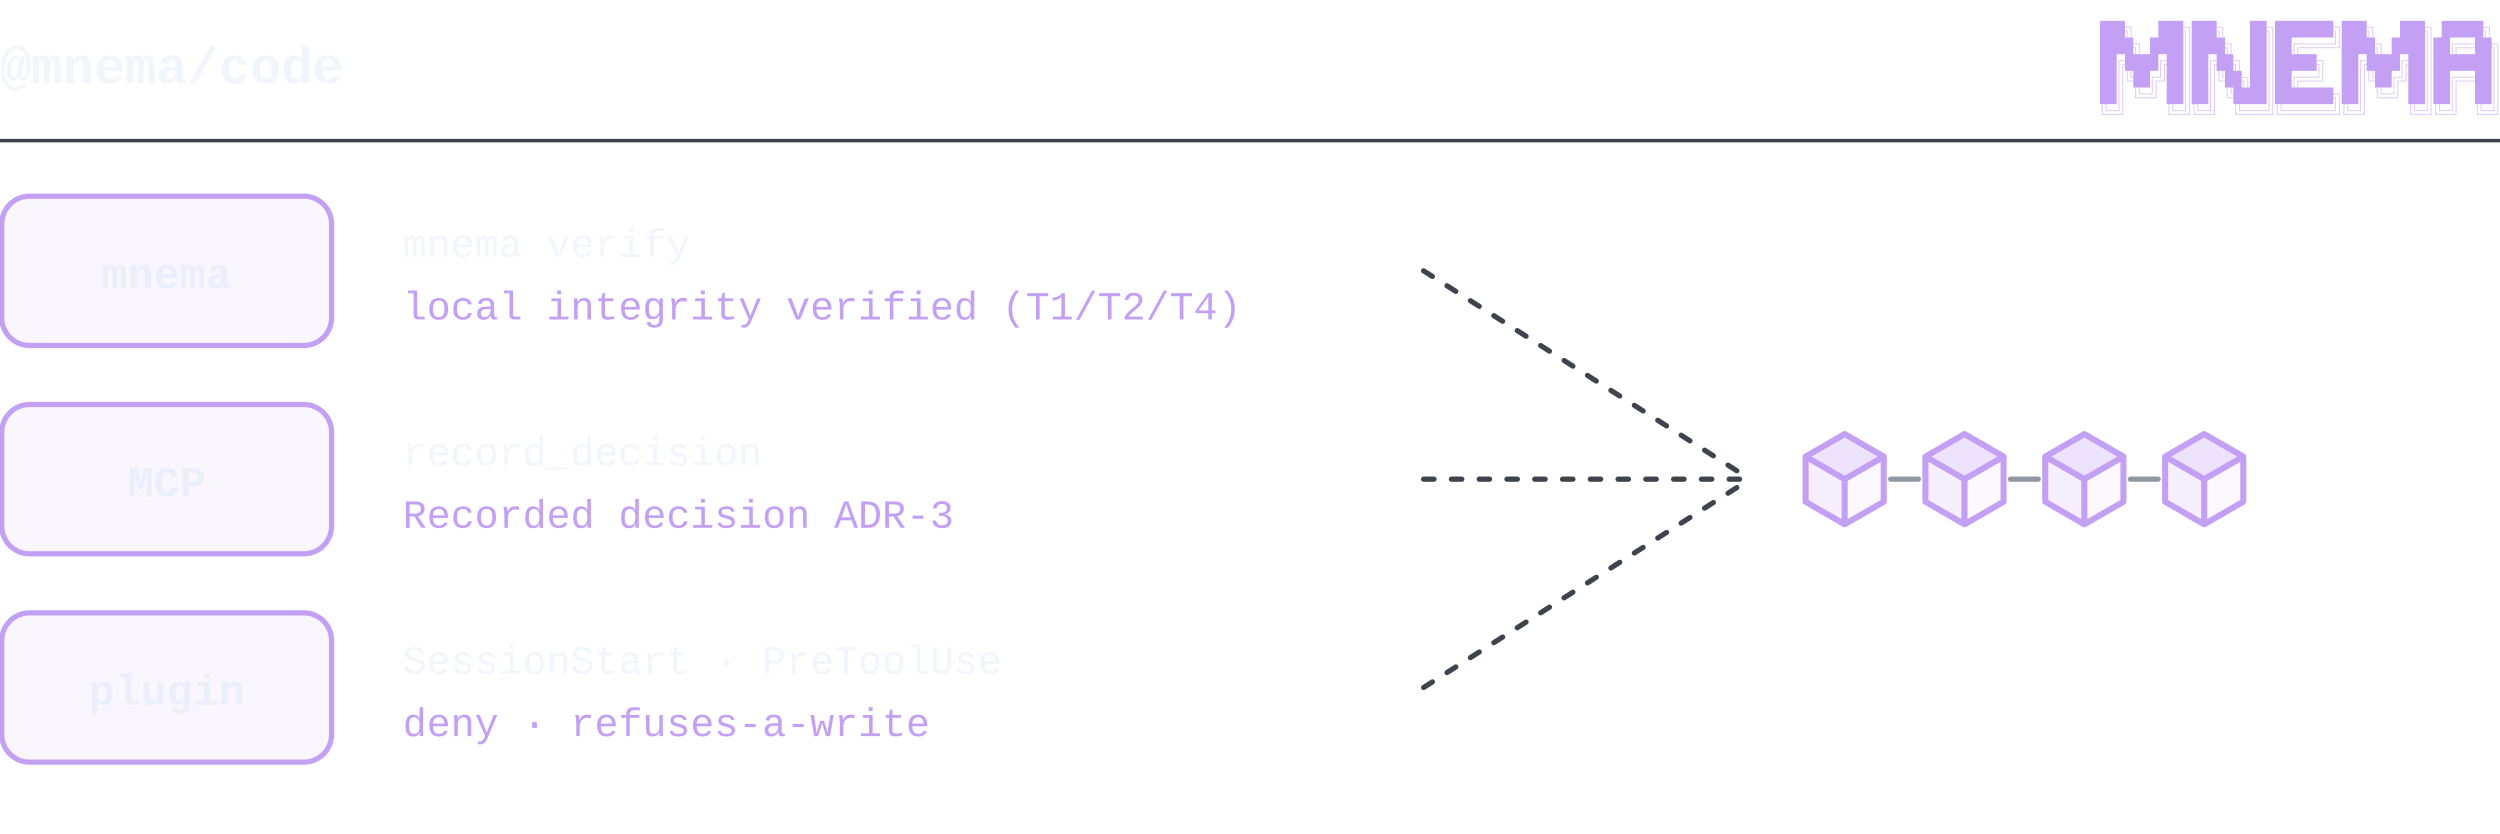
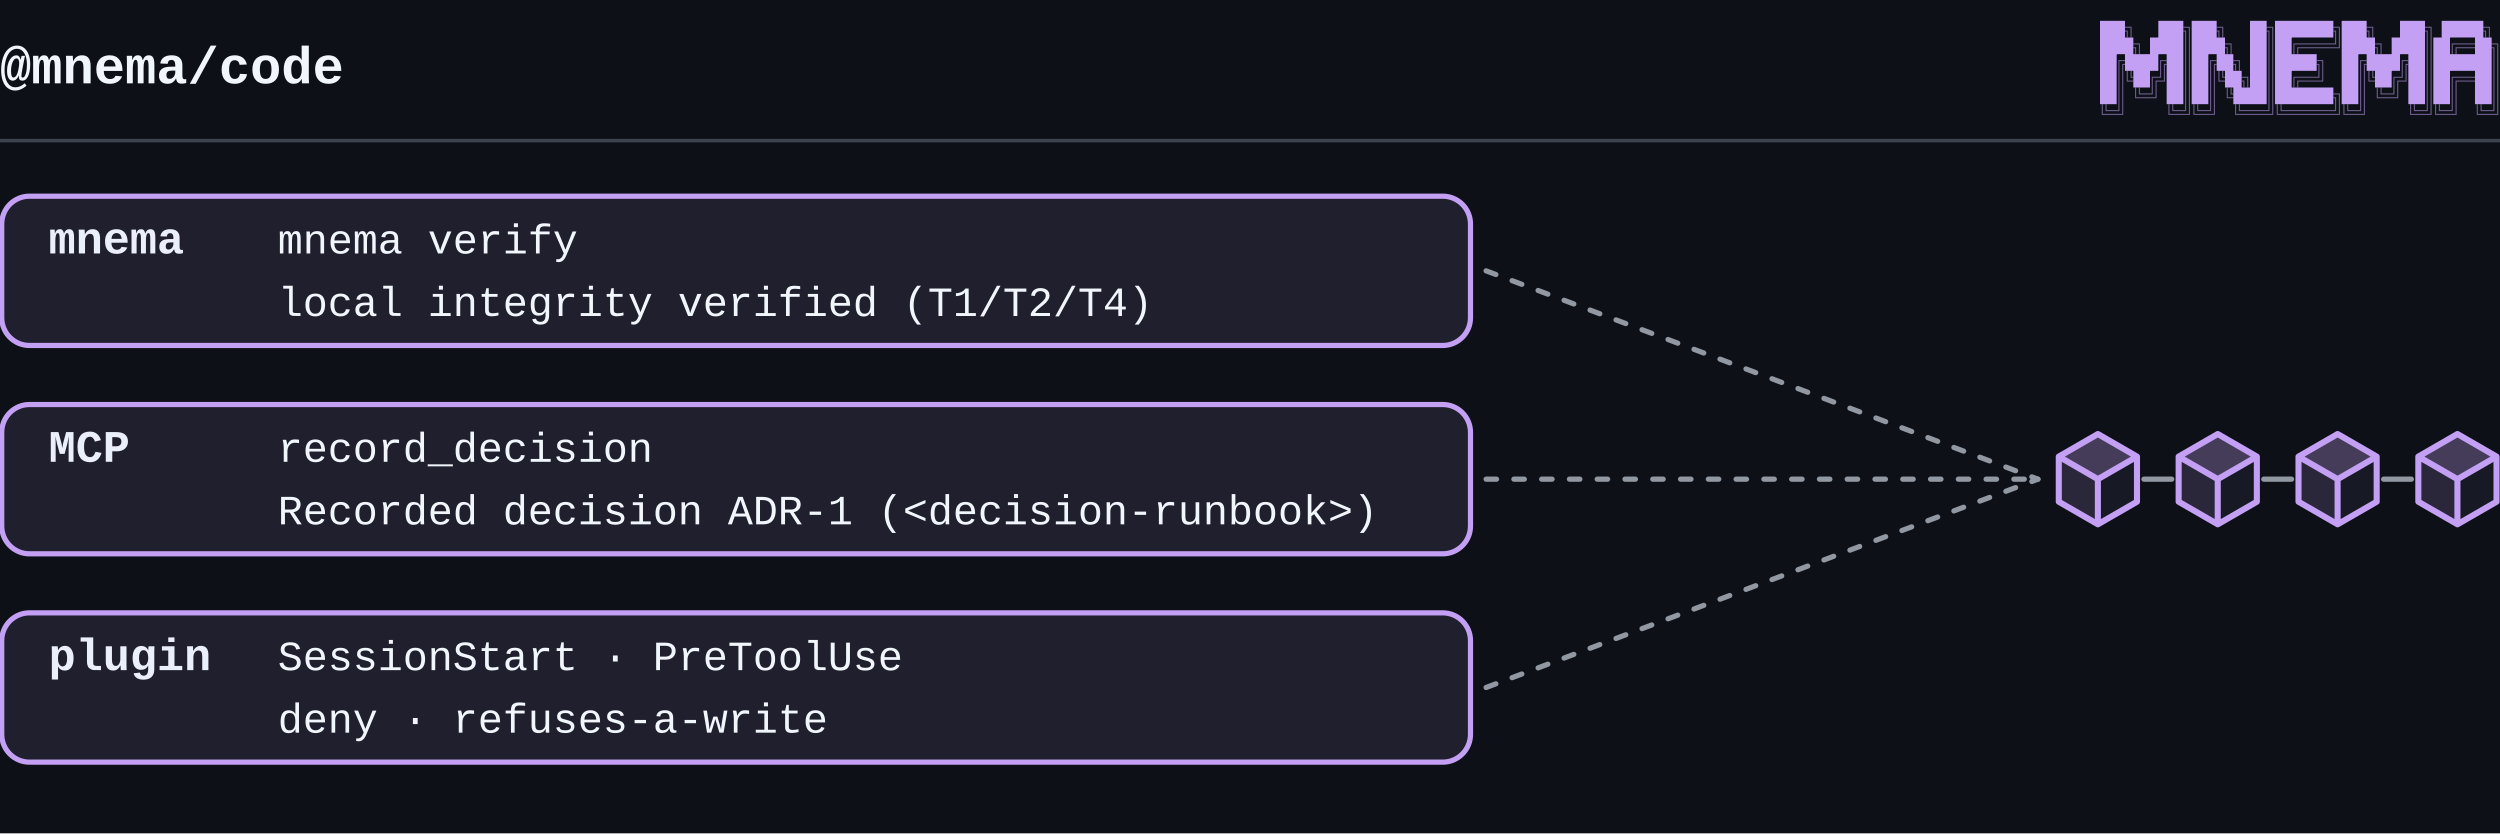
<svg xmlns="http://www.w3.org/2000/svg" width="100%" viewBox="0 0 720 240" role="img" aria-label="Your decisions, handed to your agents' sessions and held at the edits they govern — append-only and signed in the repository, and checkable by anyone.">
  <style>
.a{animation-duration:11s;animation-iteration-count:infinite;animation-timing-function:ease-in-out}
@keyframes k0{0%{opacity:0}32.73%{opacity:0}35.45%{opacity:1}90.91%{opacity:1}93.64%{opacity:0}100%{opacity:0}}
@keyframes k1{0%{opacity:0}49.09%{opacity:0}51.82%{opacity:1}90.91%{opacity:1}93.64%{opacity:0}100%{opacity:0}}
@keyframes k2{0%{opacity:0}18.18%{opacity:0}20.91%{opacity:1}90.91%{opacity:1}93.64%{opacity:0}100%{opacity:0}}
@keyframes k3{0%{opacity:0}20%{opacity:0}22.73%{opacity:1}90.91%{opacity:1}93.64%{opacity:0}100%{opacity:0}}
@keyframes k4{0%{opacity:0}27.27%{opacity:0}30%{opacity:1}90.91%{opacity:1}93.64%{opacity:0}100%{opacity:0}}
@keyframes k5{0%{opacity:0}36.36%{opacity:0}39.09%{opacity:1}90.91%{opacity:1}93.64%{opacity:0}100%{opacity:0}}
@keyframes k6{0%{opacity:0}38.18%{opacity:0}40.91%{opacity:1}73.64%{opacity:1}76.36%{opacity:0}100%{opacity:0}}
@keyframes k7{0%{opacity:0}43.64%{opacity:0}46.36%{opacity:1}73.64%{opacity:1}76.36%{opacity:0}100%{opacity:0}}
@keyframes k8{0%{opacity:0}54.55%{opacity:0}57.27%{opacity:1}90.91%{opacity:1}93.64%{opacity:0}100%{opacity:0}}
@keyframes k9{0%{opacity:0}56.36%{opacity:0}59.09%{opacity:1}90.91%{opacity:1}93.64%{opacity:0}100%{opacity:0}}
@keyframes k10{0%{opacity:0}63.64%{opacity:0}66.36%{opacity:1}90.91%{opacity:1}93.64%{opacity:0}100%{opacity:0}}
@keyframes k11{0%{opacity:0}78.18%{opacity:0}80.91%{opacity:1}90.91%{opacity:1}93.64%{opacity:0}100%{opacity:0}}
@keyframes k12{0%{opacity:0}85.45%{opacity:0}88.18%{opacity:1}90.91%{opacity:1}93.64%{opacity:0}100%{opacity:0}}
@keyframes k13{0%{opacity:0}81.82%{opacity:0}83.64%{opacity:1}88.18%{opacity:0}100%{opacity:0}}
@keyframes k14{0%{opacity:0}83.64%{opacity:0}85.45%{opacity:1}90%{opacity:0}100%{opacity:0}}
@keyframes k15{0%{opacity:0}85.45%{opacity:0}87.27%{opacity:1}91.82%{opacity:0}100%{opacity:0}}
@keyframes k16{0%{opacity:0}87.27%{opacity:0}89.09%{opacity:1}93.64%{opacity:0}100%{opacity:0}}
@media (prefers-reduced-motion: reduce){.a{animation:none!important}}
</style>
+   <rect width="720" height="240" fill="#0d1117" />
  <text x="0" y="24" font-family="ui-monospace,SFMono-Regular,'SF Mono',Menlo,Consolas,'Liberation Mono',monospace" font-size="15" font-weight="600" fill="#f0f6fc">@mnema/code</text>
  <g transform="translate(604.8 6) scale(0.2)">
    <path data-of="blocks" fill="#c4a0f5" d="M0 0h12.5v24.5h-12.5zM12 0h12.5v24.5h-12.5zM24 0h12v24.5h-12zM84 0h12.5v24.5h-12.5zM96 0h12.5v24.5h-12.5zM108 0h12v24.5h-12zM132 0h12.5v24.5h-12.5zM144 0h12.5v24.5h-12.5zM156 0h12v24.5h-12zM216 0h12.5v24.5h-12.5zM228 0h12v24.5h-12zM252 0h12.5v24.5h-12.5zM264 0h12.5v24.5h-12.5zM276 0h12.5v24h-12.5zM288 0h12.5v24h-12.5zM300 0h12.5v24h-12.5zM312 0h12.5v24h-12.5zM324 0h12v24h-12zM348 0h12.5v24.5h-12.5zM360 0h12.5v24.5h-12.5zM372 0h12v24.5h-12zM432 0h12.5v24.5h-12.5zM444 0h12.5v24.5h-12.5zM456 0h12v24.5h-12zM492 0h12.5v24.5h-12.5zM504 0h12.5v24h-12.5zM516 0h12.5v24h-12.5zM528 0h12.5v24h-12.5zM540 0h12v24.5h-12zM0 24h12.5v24.5h-12.5zM12 24h12.5v24.5h-12.5zM24 24h12.5v24h-12.5zM36 24h12v24.5h-12zM72 24h12.5v24.5h-12.5zM84 24h12.5v24h-12.5zM96 24h12.5v24.5h-12.5zM108 24h12v24.5h-12zM132 24h12.5v24.5h-12.5zM144 24h12.5v24.5h-12.5zM156 24h12.5v24h-12.5zM168 24h12v24.5h-12zM216 24h12.5v24.5h-12.5zM228 24h12v24.5h-12zM252 24h12.5v24.5h-12.5zM264 24h12v24.5h-12zM348 24h12.5v24.5h-12.5zM360 24h12.5v24.5h-12.5zM372 24h12.5v24h-12.5zM384 24h12v24.5h-12zM420 24h12.5v24.5h-12.5zM432 24h12.5v24h-12.5zM444 24h12.5v24.5h-12.5zM456 24h12v24.5h-12zM480 24h12.5v24.5h-12.5zM492 24h12v24.5h-12zM540 24h12.5v24.5h-12.5zM552 24h12v24.5h-12zM0 48h12.5v24.5h-12.5zM12 48h12v24.5h-12zM36 48h12.5v24h-12.5zM48 48h12.5v24.5h-12.5zM60 48h12.5v24.5h-12.5zM72 48h12v24h-12zM96 48h12.5v24.5h-12.5zM108 48h12v24.5h-12zM132 48h12.5v24.5h-12.5zM144 48h12v24.5h-12zM168 48h12.5v24h-12.5zM180 48h12v24.5h-12zM216 48h12.5v24.5h-12.5zM228 48h12v24.5h-12zM252 48h12.5v24.5h-12.5zM264 48h12.5v24.5h-12.5zM276 48h12.5v24h-12.5zM288 48h12.5v24h-12.5zM300 48h12v24h-12zM348 48h12.5v24.5h-12.5zM360 48h12v24.5h-12zM384 48h12.5v24h-12.5zM396 48h12.5v24.5h-12.5zM408 48h12.5v24.5h-12.5zM420 48h12v24h-12zM444 48h12.5v24.5h-12.5zM456 48h12v24.5h-12zM480 48h12.5v24.5h-12.5zM492 48h12.5v24.5h-12.5zM504 48h12.5v24h-12.5zM516 48h12.5v24h-12.5zM528 48h12.5v24h-12.5zM540 48h12.5v24.5h-12.5zM552 48h12v24.5h-12zM0 72h12.5v24.5h-12.5zM12 72h12v24.5h-12zM48 72h12.5v24h-12.5zM60 72h12v24h-12zM96 72h12.5v24.5h-12.5zM108 72h12v24.5h-12zM132 72h12.5v24.5h-12.5zM144 72h12v24.5h-12zM180 72h12.5v24h-12.5zM192 72h12v24.5h-12zM216 72h12.5v24.5h-12.5zM228 72h12v24.5h-12zM252 72h12.5v24.5h-12.5zM264 72h12v24.5h-12zM348 72h12.5v24.5h-12.5zM360 72h12v24.5h-12zM396 72h12.5v24h-12.5zM408 72h12v24h-12zM444 72h12.5v24.5h-12.5zM456 72h12v24.5h-12zM480 72h12.5v24.5h-12.5zM492 72h12v24.5h-12zM540 72h12.5v24.5h-12.5zM552 72h12v24.5h-12zM0 96h12.5v24h-12.5zM12 96h12v24h-12zM96 96h12.5v24h-12.5zM108 96h12v24h-12zM132 96h12.5v24h-12.5zM144 96h12v24h-12zM192 96h12.5v24h-12.5zM204 96h12.5v24h-12.5zM216 96h12.5v24h-12.5zM228 96h12v24h-12zM252 96h12.5v24h-12.5zM264 96h12.5v24h-12.5zM276 96h12.5v24h-12.5zM288 96h12.5v24h-12.5zM300 96h12.5v24h-12.5zM312 96h12.5v24h-12.5zM324 96h12v24h-12zM348 96h12.5v24h-12.5zM360 96h12v24h-12zM444 96h12.5v24h-12.5zM456 96h12v24h-12zM480 96h12.5v24h-12.5zM492 96h12v24h-12zM540 96h12.5v24h-12.5zM552 96h12v24h-12z" />
    <path data-of="lines" fill="none" stroke="#c4a0f5" stroke-opacity="0.55" stroke-width="1.5" stroke-linejoin="miter" d="M36 9.25L44.75 9.25L44.75 24M36 14.75L39.25 14.75L39.25 24M120 9.25L128.75 9.25L128.75 24M120 14.75L123.25 14.75L123.25 24M168 9.25L176.75 9.25L176.75 24M168 14.75L171.25 14.75L171.25 24M240 9.25L248.75 9.25L248.75 24M240 14.75L243.25 14.75L243.25 24M336 9.25L344.75 9.25L344.75 24M336 14.75L339.25 14.75L339.25 24M384 9.25L392.75 9.25L392.75 24M384 14.75L387.25 14.75L387.25 24M468 9.25L476.75 9.25L476.75 24M468 14.75L471.25 14.75L471.25 24M552 9.25L560.75 9.25L560.75 24M552 14.75L555.25 14.75L555.25 24M48 33.25L56.75 33.25L56.75 48M48 38.75L51.25 38.75L51.25 48M123.25 24L123.25 48M128.75 24L128.75 48M180 33.25L188.75 33.25L188.75 48M180 38.75L183.25 38.75L183.25 48M243.25 24L243.25 48M248.75 24L248.75 48M288 33.25L279.25 33.25L279.25 48M288 38.75L284.75 38.75L284.75 48M288 33.25L300 33.25M288 38.75L300 38.75M300 33.25L312 33.25M300 38.75L312 38.75M312 33.25L324 33.25M312 38.75L324 38.75M324 33.25L336 33.25M324 38.75L336 38.75M344.75 24L344.75 38.75L336 38.75M339.25 24L339.25 33.25L336 33.25M396 33.25L404.75 33.25L404.75 48M396 38.75L399.25 38.75L399.25 48M471.25 24L471.25 48M476.75 24L476.75 48M516 33.25L507.25 33.25L507.25 48M516 38.75L512.75 38.75L512.75 48M516 33.25L528 33.25M516 38.75L528 38.75M528 33.25L540 33.25M528 38.75L540 38.75M564 33.25L572.75 33.25L572.75 48M564 38.75L567.25 38.75L567.25 48M36 57.25L27.25 57.25L27.25 72M36 62.75L32.75 62.75L32.75 72M96 57.25L87.25 57.25L87.25 72M96 62.75L92.75 62.75L92.75 72M123.25 48L123.25 72M128.75 48L128.75 72M168 57.25L159.25 57.25L159.25 72M168 62.75L164.75 62.75L164.75 72M192 57.25L200.75 57.25L200.75 72M192 62.75L195.25 62.75L195.25 72M243.25 48L243.25 72M248.75 48L248.75 72M312 57.25L320.75 57.25L320.75 72M312 62.75L315.25 62.75L315.25 72M384 57.25L375.25 57.25L375.25 72M384 62.75L380.75 62.75L380.75 72M444 57.25L435.25 57.25L435.25 72M444 62.75L440.75 62.75L440.75 72M471.25 48L471.25 72M476.75 48L476.75 72M567.25 48L567.25 72M572.75 48L572.75 72M27.25 72L27.25 96M32.75 72L32.75 96M39.25 72L39.25 86.75L48 86.75M44.75 72L44.75 81.25L48 81.25M84 81.25L75.25 81.25L75.25 96M84 86.75L80.75 86.75L80.75 96M92.75 72L92.75 86.75L84 86.75M87.25 72L87.25 81.25L84 81.25M123.25 72L123.25 96M128.75 72L128.75 96M159.25 72L159.25 96M164.75 72L164.75 96M171.25 72L171.25 86.75L180 86.75M176.75 72L176.75 81.25L180 81.25M204 81.25L212.75 81.25L212.75 96M204 86.75L207.25 86.75L207.25 96M243.25 72L243.25 96M248.75 72L248.75 96M288 81.25L279.25 81.25L279.25 96M288 86.75L284.75 86.75L284.75 96M288 81.25L300 81.25M288 86.75L300 86.75M300 81.25L312 81.25M300 86.75L312 86.75M320.75 72L320.75 86.75L312 86.75M315.25 72L315.25 81.25L312 81.25M375.25 72L375.25 96M380.75 72L380.75 96M387.25 72L387.25 86.75L396 86.75M392.75 72L392.75 81.25L396 81.25M432 81.25L423.25 81.25L423.25 96M432 86.75L428.75 86.75L428.75 96M440.75 72L440.75 86.75L432 86.75M435.25 72L435.25 81.25L432 81.25M471.25 72L471.25 96M476.75 72L476.75 96M516 81.25L507.25 81.25L507.25 96M516 86.75L512.75 86.75L512.75 96M516 81.25L528 81.25M516 86.75L528 86.75M528 81.25L540 81.25M528 86.75L540 86.75M567.25 72L567.25 96M572.75 72L572.75 96M27.25 96L27.25 120M32.75 96L32.75 120M51.25 96L51.25 110.75L60 110.75M56.75 96L56.75 105.25L60 105.25M60 105.25L72 105.25M60 110.75L72 110.75M80.75 96L80.75 110.75L72 110.75M75.25 96L75.25 105.25L72 105.25M123.25 96L123.25 120M128.75 96L128.75 120M159.25 96L159.25 120M164.75 96L164.75 120M183.25 96L183.25 110.75L192 110.75M188.75 96L188.75 105.25L192 105.25M243.25 96L243.25 120M248.75 96L248.75 120M336 105.25L344.75 105.25L344.75 120M336 110.75L339.25 110.75L339.25 120M375.25 96L375.25 120M380.75 96L380.75 120M399.25 96L399.25 110.75L408 110.75M404.75 96L404.75 105.25L408 105.25M408 105.25L420 105.25M408 110.75L420 110.75M428.75 96L428.75 110.75L420 110.75M423.25 96L423.25 105.25L420 105.25M471.25 96L471.25 120M476.75 96L476.75 120M507.25 96L507.25 120M512.75 96L512.75 120M567.25 96L567.25 120M572.75 96L572.75 120M3.25 120L3.25 134.75L12 134.75M8.75 120L8.75 129.25L12 129.25M12 129.25L24 129.25M12 134.75L24 134.75M32.75 120L32.75 134.75L24 134.75M27.25 120L27.25 129.25L24 129.25M99.25 120L99.25 134.75L108 134.75M104.75 120L104.75 129.25L108 129.25M108 129.25L120 129.25M108 134.75L120 134.75M128.75 120L128.75 134.75L120 134.75M123.25 120L123.25 129.25L120 129.25M135.25 120L135.25 134.75L144 134.75M140.75 120L140.75 129.25L144 129.25M144 129.25L156 129.25M144 134.75L156 134.75M164.75 120L164.75 134.75L156 134.75M159.25 120L159.25 129.25L156 129.25M195.25 120L195.25 134.75L204 134.75M200.75 120L200.75 129.25L204 129.25M204 129.25L216 129.25M204 134.75L216 134.75M216 129.25L228 129.25M216 134.75L228 134.75M228 129.25L240 129.25M228 134.75L240 134.75M248.75 120L248.75 134.75L240 134.75M243.25 120L243.25 129.25L240 129.25M255.25 120L255.25 134.75L264 134.75M260.75 120L260.75 129.25L264 129.25M264 129.25L276 129.25M264 134.75L276 134.75M276 129.25L288 129.25M276 134.75L288 134.75M288 129.25L300 129.25M288 134.75L300 134.75M300 129.25L312 129.25M300 134.75L312 134.75M312 129.25L324 129.25M312 134.75L324 134.75M324 129.25L336 129.25M324 134.75L336 134.75M344.75 120L344.75 134.75L336 134.75M339.25 120L339.25 129.25L336 129.25M351.25 120L351.25 134.75L360 134.75M356.75 120L356.75 129.25L360 129.25M360 129.25L372 129.25M360 134.75L372 134.75M380.75 120L380.75 134.75L372 134.75M375.25 120L375.25 129.25L372 129.25M447.25 120L447.25 134.75L456 134.75M452.75 120L452.75 129.25L456 129.25M456 129.25L468 129.25M456 134.75L468 134.75M476.75 120L476.75 134.75L468 134.75M471.25 120L471.25 129.25L468 129.25M483.25 120L483.25 134.75L492 134.75M488.75 120L488.75 129.25L492 129.25M492 129.25L504 129.25M492 134.75L504 134.75M512.75 120L512.75 134.75L504 134.75M507.25 120L507.25 129.25L504 129.25M543.25 120L543.25 134.75L552 134.75M548.75 120L548.75 129.25L552 129.25M552 129.25L564 129.25M552 134.75L564 134.75M572.75 120L572.75 134.75L564 134.75M567.25 120L567.25 129.25L564 129.25" />
  </g>
  <path d="M0 40.5H720" stroke="#3d444d" />
-   <rect x="0.5" y="56.5" width="95" height="43" rx="8" fill="none" stroke="#3d444d" />
-   <text x="48" y="83" font-family="ui-monospace,SFMono-Regular,'SF Mono',Menlo,Consolas,'Liberation Mono',monospace" font-size="12.5" font-weight="600" fill="#f0f6fc" text-anchor="middle">mnema</text>
-   <path d="M410 78L504 138" stroke="#3d444d" stroke-width="1.5" stroke-dasharray="3 5" stroke-linecap="round" />
-   <rect x="0.5" y="116.5" width="95" height="43" rx="8" fill="none" stroke="#3d444d" />
-   <text x="48" y="143" font-family="ui-monospace,SFMono-Regular,'SF Mono',Menlo,Consolas,'Liberation Mono',monospace" font-size="12.5" font-weight="600" fill="#f0f6fc" text-anchor="middle">MCP</text>
-   <path d="M410 138L504 138" stroke="#3d444d" stroke-width="1.5" stroke-dasharray="3 5" stroke-linecap="round" />
-   <rect x="0.5" y="176.5" width="95" height="43" rx="8" fill="none" stroke="#3d444d" />
-   <text x="48" y="203" font-family="ui-monospace,SFMono-Regular,'SF Mono',Menlo,Consolas,'Liberation Mono',monospace" font-size="12.5" font-weight="600" fill="#f0f6fc" text-anchor="middle">plugin</text>
-   <path d="M410 198L504 138" stroke="#3d444d" stroke-width="1.5" stroke-dasharray="3 5" stroke-linecap="round" />
-   <path d="M531.26 125L542.52 131.5L531.26 138L520 131.5z" fill="#c4a0f5" fill-opacity="0.3" />
-   <path d="M520 131.5L531.26 138L531.26 151L520 144.5z" fill="#c4a0f5" fill-opacity="0.16" />
-   <path d="M531.26 138L542.52 131.5L542.52 144.5L531.26 151z" fill="#c4a0f5" fill-opacity="0.06" />
-   <path d="M531.26 125L542.52 131.5L542.52 144.5L531.26 151L520 144.5L520 131.5zM520 131.5L531.26 138L542.52 131.5M531.26 138V151" fill="none" stroke="#c4a0f5" stroke-width="1.75" stroke-linejoin="round" />
-   <path d="M544.52 138H552.52" stroke="#9198a1" stroke-width="1.5" stroke-linecap="round" />
-   <path d="M565.77 125L577.03 131.5L565.77 138L554.52 131.5z" fill="#c4a0f5" fill-opacity="0.3" />
-   <path d="M554.52 131.5L565.77 138L565.77 151L554.52 144.5z" fill="#c4a0f5" fill-opacity="0.16" />
-   <path d="M565.77 138L577.03 131.5L577.03 144.5L565.77 151z" fill="#c4a0f5" fill-opacity="0.06" />
-   <path d="M565.77 125L577.03 131.5L577.03 144.5L565.77 151L554.52 144.5L554.52 131.5zM554.52 131.5L565.77 138L577.03 131.5M565.77 138V151" fill="none" stroke="#c4a0f5" stroke-width="1.75" stroke-linejoin="round" />
+   <rect x="0.5" y="56.5" width="423" height="43" rx="8" fill="none" stroke="#9198a1" />
+   <text x="14" y="73" font-family="ui-monospace,SFMono-Regular,'SF Mono',Menlo,Consolas,'Liberation Mono',monospace" font-size="13" font-weight="600" fill="#f0f6fc">mnema</text>
+   <path d="M428 78L586.93 138" stroke="#9198a1" stroke-width="1.5" stroke-dasharray="3 5" stroke-linecap="round" />
+   <rect x="0.5" y="116.5" width="423" height="43" rx="8" fill="none" stroke="#9198a1" />
+   <text x="14" y="133" font-family="ui-monospace,SFMono-Regular,'SF Mono',Menlo,Consolas,'Liberation Mono',monospace" font-size="13" font-weight="600" fill="#f0f6fc">MCP</text>
+   <path d="M428 138L586.93 138" stroke="#9198a1" stroke-width="1.5" stroke-dasharray="3 5" stroke-linecap="round" />
+   <rect x="0.5" y="176.5" width="423" height="43" rx="8" fill="none" stroke="#9198a1" />
+   <text x="14" y="193" font-family="ui-monospace,SFMono-Regular,'SF Mono',Menlo,Consolas,'Liberation Mono',monospace" font-size="13" font-weight="600" fill="#f0f6fc">plugin</text>
+   <path d="M428 198L586.93 138" stroke="#9198a1" stroke-width="1.5" stroke-dasharray="3 5" stroke-linecap="round" />
+   <path d="M604.19 125L615.45 131.5L604.19 138L592.93 131.5z" fill="#c4a0f5" fill-opacity="0.3" />
+   <path d="M592.93 131.5L604.19 138L604.19 151L592.93 144.5z" fill="#c4a0f5" fill-opacity="0.16" />
+   <path d="M604.19 138L615.45 131.5L615.45 144.5L604.19 151z" fill="#c4a0f5" fill-opacity="0.06" />
+   <path d="M604.19 125L615.45 131.5L615.45 144.5L604.19 151L592.93 144.5L592.93 131.5zM592.93 131.5L604.19 138L615.45 131.5M604.19 138V151" fill="none" stroke="#c4a0f5" stroke-width="1.75" stroke-linejoin="round" />
+   <path d="M617.45 138H625.45" stroke="#9198a1" stroke-width="1.5" stroke-linecap="round" />
+   <path d="M638.71 125L649.97 131.5L638.71 138L627.45 131.5z" fill="#c4a0f5" fill-opacity="0.3" />
+   <path d="M627.45 131.5L638.71 138L638.71 151L627.45 144.5z" fill="#c4a0f5" fill-opacity="0.16" />
+   <path d="M638.71 138L649.97 131.5L649.97 144.5L638.71 151z" fill="#c4a0f5" fill-opacity="0.06" />
+   <path d="M638.71 125L649.97 131.5L649.97 144.5L638.71 151L627.45 144.5L627.45 131.5zM627.45 131.5L638.71 138L649.97 131.5M638.71 138V151" fill="none" stroke="#c4a0f5" stroke-width="1.75" stroke-linejoin="round" />
  <g class="a" style="animation-name:k0">
-     <path d="M579.03 138H587.03" stroke="#9198a1" stroke-width="1.5" stroke-linecap="round" />
-     <path d="M600.29 125L611.55 131.5L600.29 138L589.03 131.5z" fill="#c4a0f5" fill-opacity="0.3" />
-     <path d="M589.03 131.5L600.29 138L600.29 151L589.03 144.5z" fill="#c4a0f5" fill-opacity="0.16" />
-     <path d="M600.29 138L611.55 131.5L611.55 144.5L600.29 151z" fill="#c4a0f5" fill-opacity="0.06" />
-     <path d="M600.29 125L611.55 131.5L611.55 144.5L600.29 151L589.03 144.5L589.03 131.5zM589.03 131.5L600.29 138L611.55 131.5M600.29 138V151" fill="none" stroke="#c4a0f5" stroke-width="1.75" stroke-linejoin="round" />
+     <path d="M651.97 138H659.97" stroke="#9198a1" stroke-width="1.5" stroke-linecap="round" />
+     <path d="M673.23 125L684.48 131.5L673.23 138L661.97 131.5z" fill="#c4a0f5" fill-opacity="0.3" />
+     <path d="M661.97 131.5L673.23 138L673.23 151L661.97 144.5z" fill="#c4a0f5" fill-opacity="0.16" />
+     <path d="M673.23 138L684.48 131.5L684.48 144.5L673.23 151z" fill="#c4a0f5" fill-opacity="0.06" />
+     <path d="M673.23 125L684.48 131.5L684.48 144.5L673.23 151L661.97 144.5L661.97 131.5zM661.97 131.5L673.23 138L684.48 131.5M673.23 138V151" fill="none" stroke="#c4a0f5" stroke-width="1.75" stroke-linejoin="round" />
  </g>
  <g class="a" style="animation-name:k1">
-     <path d="M613.55 138H621.55" stroke="#9198a1" stroke-width="1.5" stroke-linecap="round" />
-     <path d="M634.81 125L646.07 131.5L634.81 138L623.55 131.5z" fill="#c4a0f5" fill-opacity="0.3" />
-     <path d="M623.55 131.5L634.81 138L634.81 151L623.55 144.5z" fill="#c4a0f5" fill-opacity="0.16" />
-     <path d="M634.81 138L646.07 131.5L646.07 144.5L634.81 151z" fill="#c4a0f5" fill-opacity="0.06" />
-     <path d="M634.81 125L646.07 131.5L646.07 144.5L634.81 151L623.55 144.5L623.55 131.5zM623.55 131.5L634.81 138L646.07 131.5M634.81 138V151" fill="none" stroke="#c4a0f5" stroke-width="1.75" stroke-linejoin="round" />
+     <path d="M686.48 138H694.48" stroke="#9198a1" stroke-width="1.5" stroke-linecap="round" />
+     <path d="M707.74 125L719 131.5L707.74 138L696.48 131.5z" fill="#c4a0f5" fill-opacity="0.3" />
+     <path d="M696.48 131.5L707.74 138L707.74 151L696.48 144.5z" fill="#c4a0f5" fill-opacity="0.16" />
+     <path d="M707.74 138L719 131.5L719 144.5L707.74 151z" fill="#c4a0f5" fill-opacity="0.06" />
+     <path d="M707.74 125L719 131.5L719 144.5L707.74 151L696.48 144.5L696.48 131.5zM696.48 131.5L707.74 138L719 131.5M707.74 138V151" fill="none" stroke="#c4a0f5" stroke-width="1.75" stroke-linejoin="round" />
  </g>
-   <rect class="a" style="animation-name:k2" x="0.5" y="116.5" width="95" height="43" rx="8" fill="#c4a0f5" fill-opacity="0.1" stroke="#c4a0f5" stroke-width="1.5" />
-   <text class="a" style="animation-name:k3" x="116" y="134" font-family="ui-monospace,SFMono-Regular,'SF Mono',Menlo,Consolas,'Liberation Mono',monospace" font-size="11.5" fill="#f0f6fc">record_decision</text>
-   <text class="a" style="animation-name:k4" x="116" y="152" font-family="ui-monospace,SFMono-Regular,'SF Mono',Menlo,Consolas,'Liberation Mono',monospace" font-size="11.5" fill="#c4a0f5">Recorded decision ADR-3</text>
-   <rect class="a" style="animation-name:k5" x="0.5" y="56.5" width="95" height="43" rx="8" fill="#c4a0f5" fill-opacity="0.1" stroke="#c4a0f5" stroke-width="1.5" />
-   <text class="a" style="animation-name:k6" opacity="0" x="116" y="74" font-family="ui-monospace,SFMono-Regular,'SF Mono',Menlo,Consolas,'Liberation Mono',monospace" font-size="11.5" fill="#f0f6fc">mnema decision move accept</text>
-   <text class="a" style="animation-name:k7" opacity="0" x="116" y="92" font-family="ui-monospace,SFMono-Regular,'SF Mono',Menlo,Consolas,'Liberation Mono',monospace" font-size="11.5" fill="#c4a0f5">Decision ADR-3 → accepted</text>
-   <rect class="a" style="animation-name:k8" x="0.5" y="176.5" width="95" height="43" rx="8" fill="#c4a0f5" fill-opacity="0.1" stroke="#c4a0f5" stroke-width="1.5" />
-   <text class="a" style="animation-name:k9" x="116" y="194" font-family="ui-monospace,SFMono-Regular,'SF Mono',Menlo,Consolas,'Liberation Mono',monospace" font-size="11.5" fill="#f0f6fc">SessionStart · PreToolUse</text>
-   <text class="a" style="animation-name:k10" x="116" y="212" font-family="ui-monospace,SFMono-Regular,'SF Mono',Menlo,Consolas,'Liberation Mono',monospace" font-size="11.5" fill="#c4a0f5">deny · refuses-a-write</text>
-   <text class="a" style="animation-name:k11" x="116" y="74" font-family="ui-monospace,SFMono-Regular,'SF Mono',Menlo,Consolas,'Liberation Mono',monospace" font-size="11.5" fill="#f0f6fc">mnema verify</text>
-   <text class="a" style="animation-name:k12" x="116" y="92" font-family="ui-monospace,SFMono-Regular,'SF Mono',Menlo,Consolas,'Liberation Mono',monospace" font-size="11.5" fill="#c4a0f5">local integrity verified (T1/T2/T4)</text>
-   <path class="a" style="animation-name:k13" opacity="0" d="M531.26 125L542.52 131.5L542.52 144.5L531.26 151L520 144.5L520 131.5z" fill="#c4a0f5" fill-opacity="0.85" />
-   <path class="a" style="animation-name:k14" opacity="0" d="M565.77 125L577.03 131.5L577.03 144.5L565.77 151L554.52 144.5L554.52 131.5z" fill="#c4a0f5" fill-opacity="0.85" />
-   <path class="a" style="animation-name:k15" opacity="0" d="M600.29 125L611.55 131.5L611.55 144.5L600.29 151L589.03 144.5L589.03 131.5z" fill="#c4a0f5" fill-opacity="0.85" />
-   <path class="a" style="animation-name:k16" opacity="0" d="M634.81 125L646.07 131.5L646.07 144.5L634.81 151L623.55 144.5L623.55 131.5z" fill="#c4a0f5" fill-opacity="0.85" />
+   <rect class="a" style="animation-name:k2" x="0.5" y="116.5" width="423" height="43" rx="8" fill="#c4a0f5" fill-opacity="0.1" stroke="#c4a0f5" stroke-width="1.5" />
+   <text class="a" style="animation-name:k3" x="80" y="133" font-family="ui-monospace,SFMono-Regular,'SF Mono',Menlo,Consolas,'Liberation Mono',monospace" font-size="12" fill="#f0f6fc">record_decision</text>
+   <text class="a" style="animation-name:k4" x="80" y="151" font-family="ui-monospace,SFMono-Regular,'SF Mono',Menlo,Consolas,'Liberation Mono',monospace" font-size="12" fill="#f0f6fc">Recorded decision ADR-1 (&lt;decision-runbook&gt;)</text>
+   <rect class="a" style="animation-name:k5" x="0.5" y="56.5" width="423" height="43" rx="8" fill="#c4a0f5" fill-opacity="0.1" stroke="#c4a0f5" stroke-width="1.5" />
+   <text class="a" style="animation-name:k6" opacity="0" x="80" y="73" font-family="ui-monospace,SFMono-Regular,'SF Mono',Menlo,Consolas,'Liberation Mono',monospace" font-size="12" fill="#f0f6fc">mnema decision move accept</text>
+   <text class="a" style="animation-name:k7" opacity="0" x="80" y="91" font-family="ui-monospace,SFMono-Regular,'SF Mono',Menlo,Consolas,'Liberation Mono',monospace" font-size="12" fill="#f0f6fc">Decision ADR-1 (&lt;decision-runbook&gt;) → accepted</text>
+   <rect class="a" style="animation-name:k8" x="0.5" y="176.5" width="423" height="43" rx="8" fill="#c4a0f5" fill-opacity="0.1" stroke="#c4a0f5" stroke-width="1.5" />
+   <text class="a" style="animation-name:k9" x="80" y="193" font-family="ui-monospace,SFMono-Regular,'SF Mono',Menlo,Consolas,'Liberation Mono',monospace" font-size="12" fill="#f0f6fc">SessionStart · PreToolUse</text>
+   <text class="a" style="animation-name:k10" x="80" y="211" font-family="ui-monospace,SFMono-Regular,'SF Mono',Menlo,Consolas,'Liberation Mono',monospace" font-size="12" fill="#f0f6fc">deny · refuses-a-write</text>
+   <text class="a" style="animation-name:k11" x="80" y="73" font-family="ui-monospace,SFMono-Regular,'SF Mono',Menlo,Consolas,'Liberation Mono',monospace" font-size="12" fill="#f0f6fc">mnema verify</text>
+   <text class="a" style="animation-name:k12" x="80" y="91" font-family="ui-monospace,SFMono-Regular,'SF Mono',Menlo,Consolas,'Liberation Mono',monospace" font-size="12" fill="#f0f6fc">local integrity verified (T1/T2/T4)</text>
+   <path class="a" style="animation-name:k13" opacity="0" d="M604.19 125L615.45 131.5L615.45 144.5L604.19 151L592.93 144.5L592.93 131.5z" fill="#c4a0f5" fill-opacity="0.85" />
+   <path class="a" style="animation-name:k14" opacity="0" d="M638.71 125L649.97 131.5L649.97 144.5L638.71 151L627.45 144.5L627.45 131.5z" fill="#c4a0f5" fill-opacity="0.85" />
+   <path class="a" style="animation-name:k15" opacity="0" d="M673.23 125L684.48 131.5L684.48 144.5L673.23 151L661.97 144.5L661.97 131.5z" fill="#c4a0f5" fill-opacity="0.85" />
+   <path class="a" style="animation-name:k16" opacity="0" d="M707.74 125L719 131.5L719 144.5L707.74 151L696.48 144.5L696.48 131.5z" fill="#c4a0f5" fill-opacity="0.85" />
</svg>
